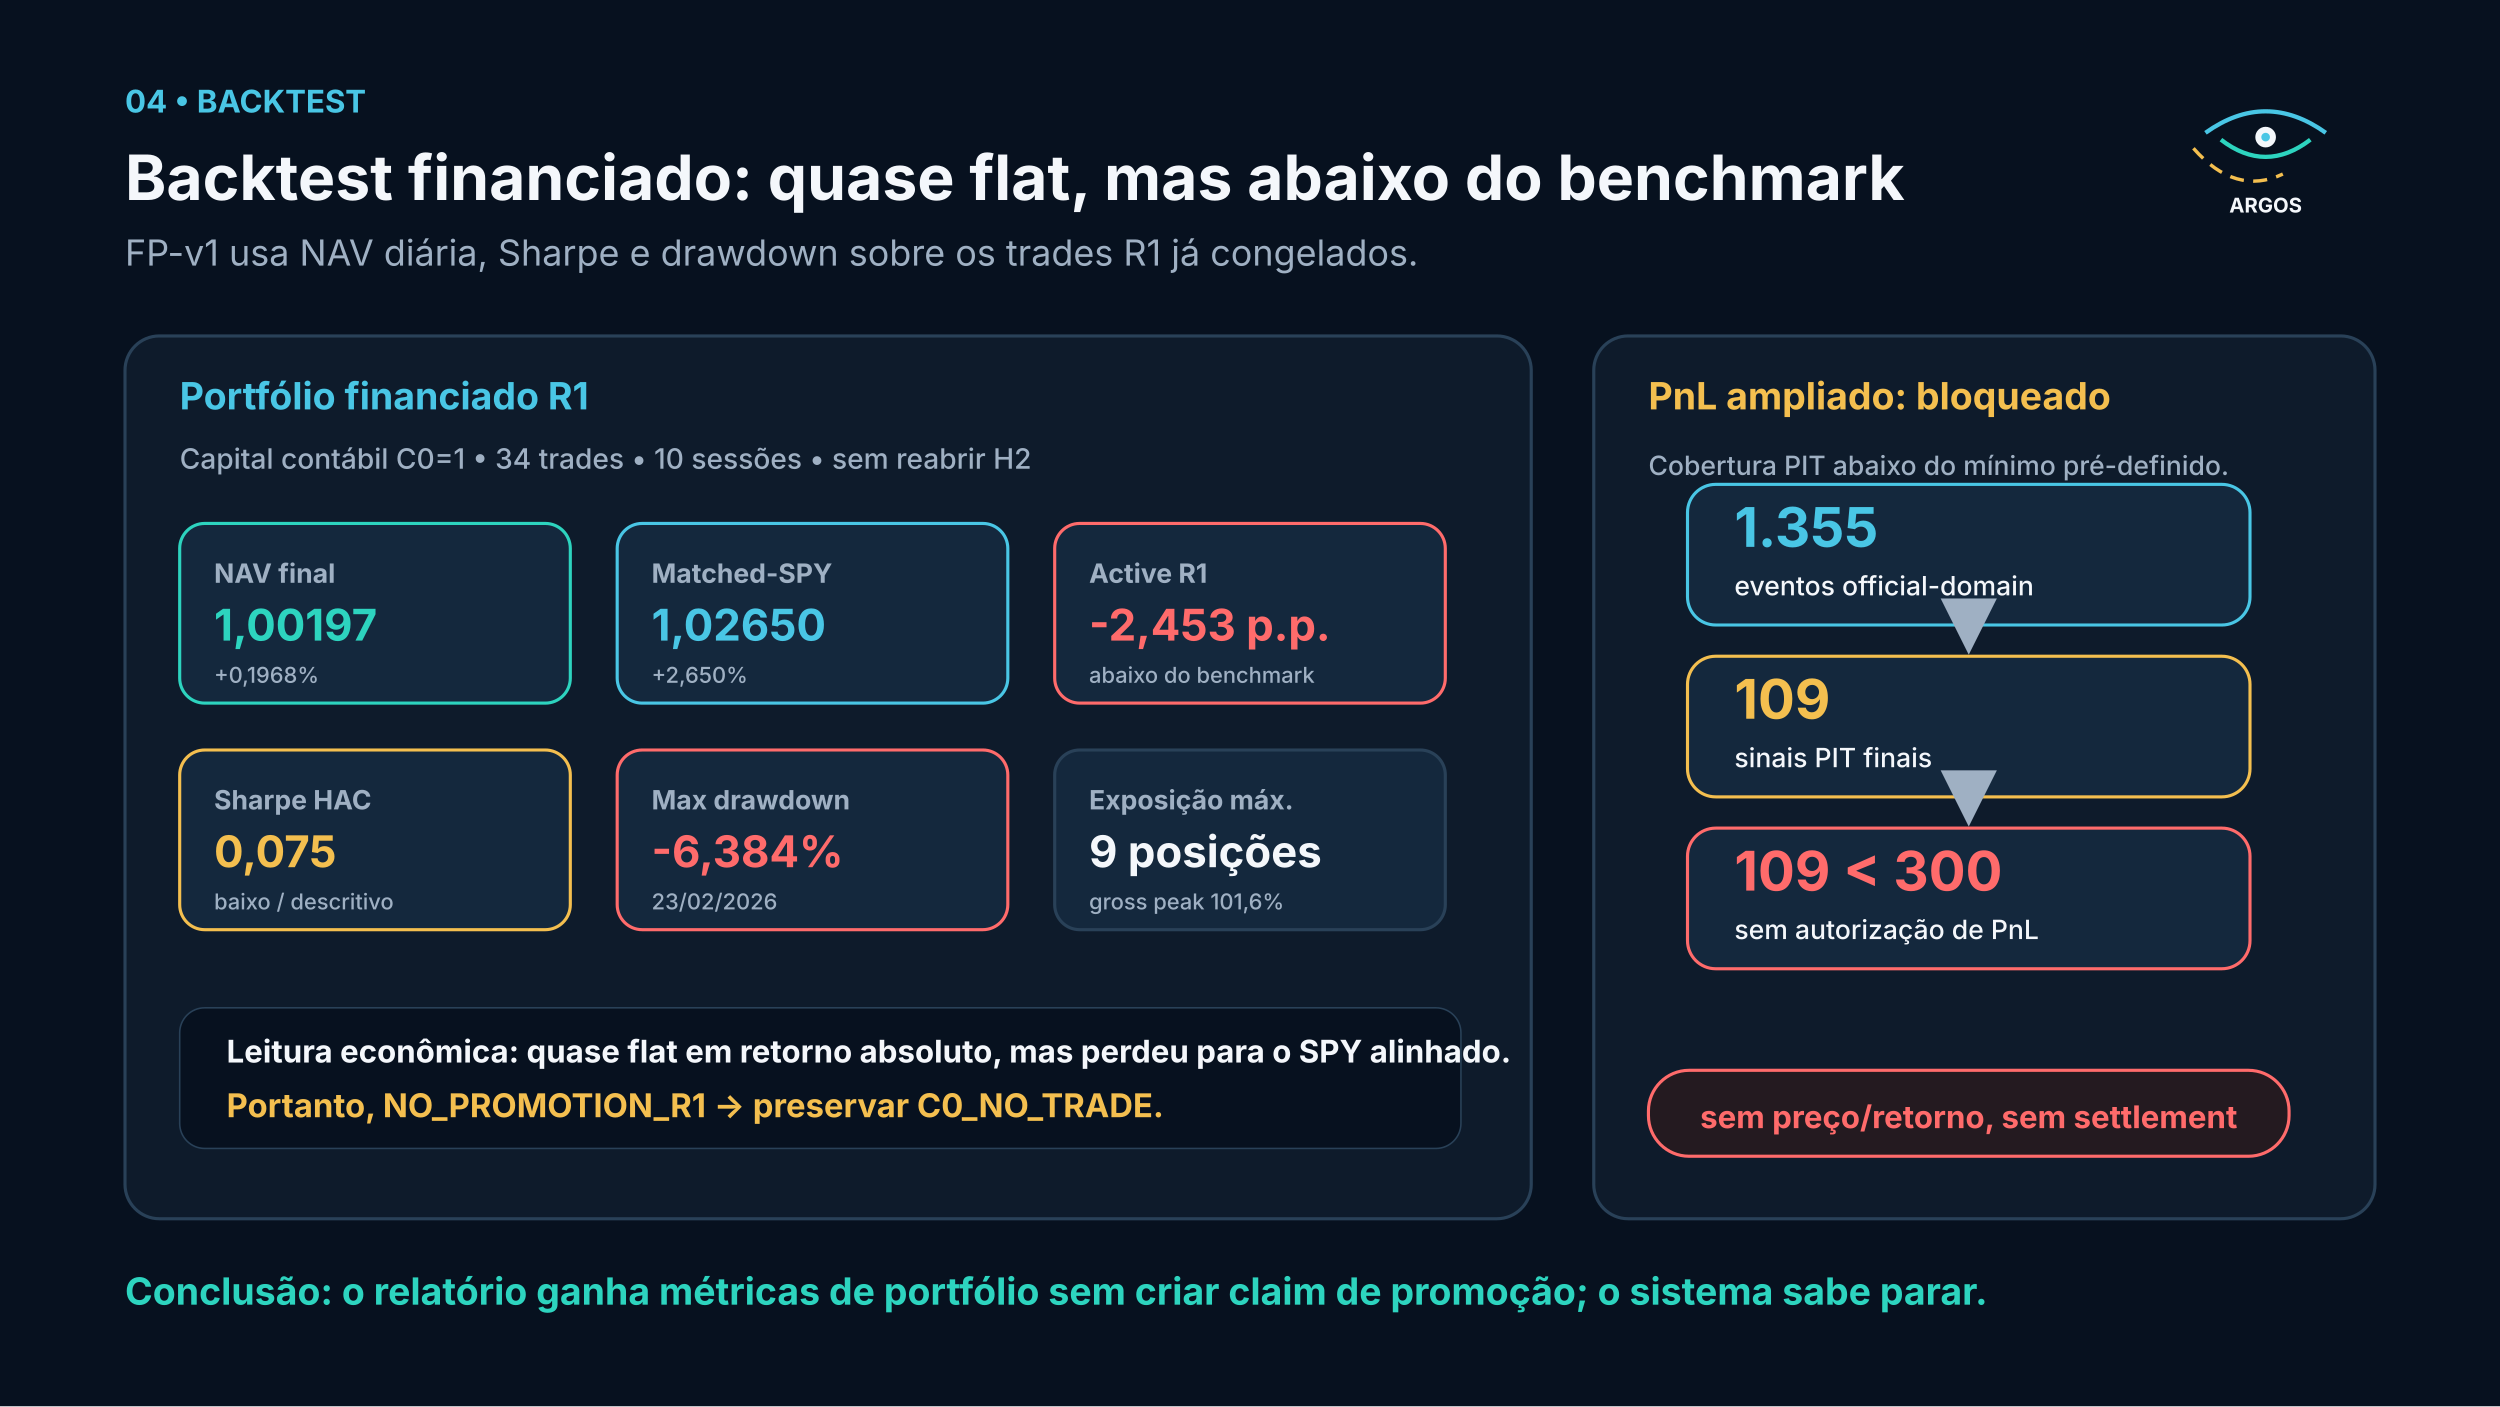
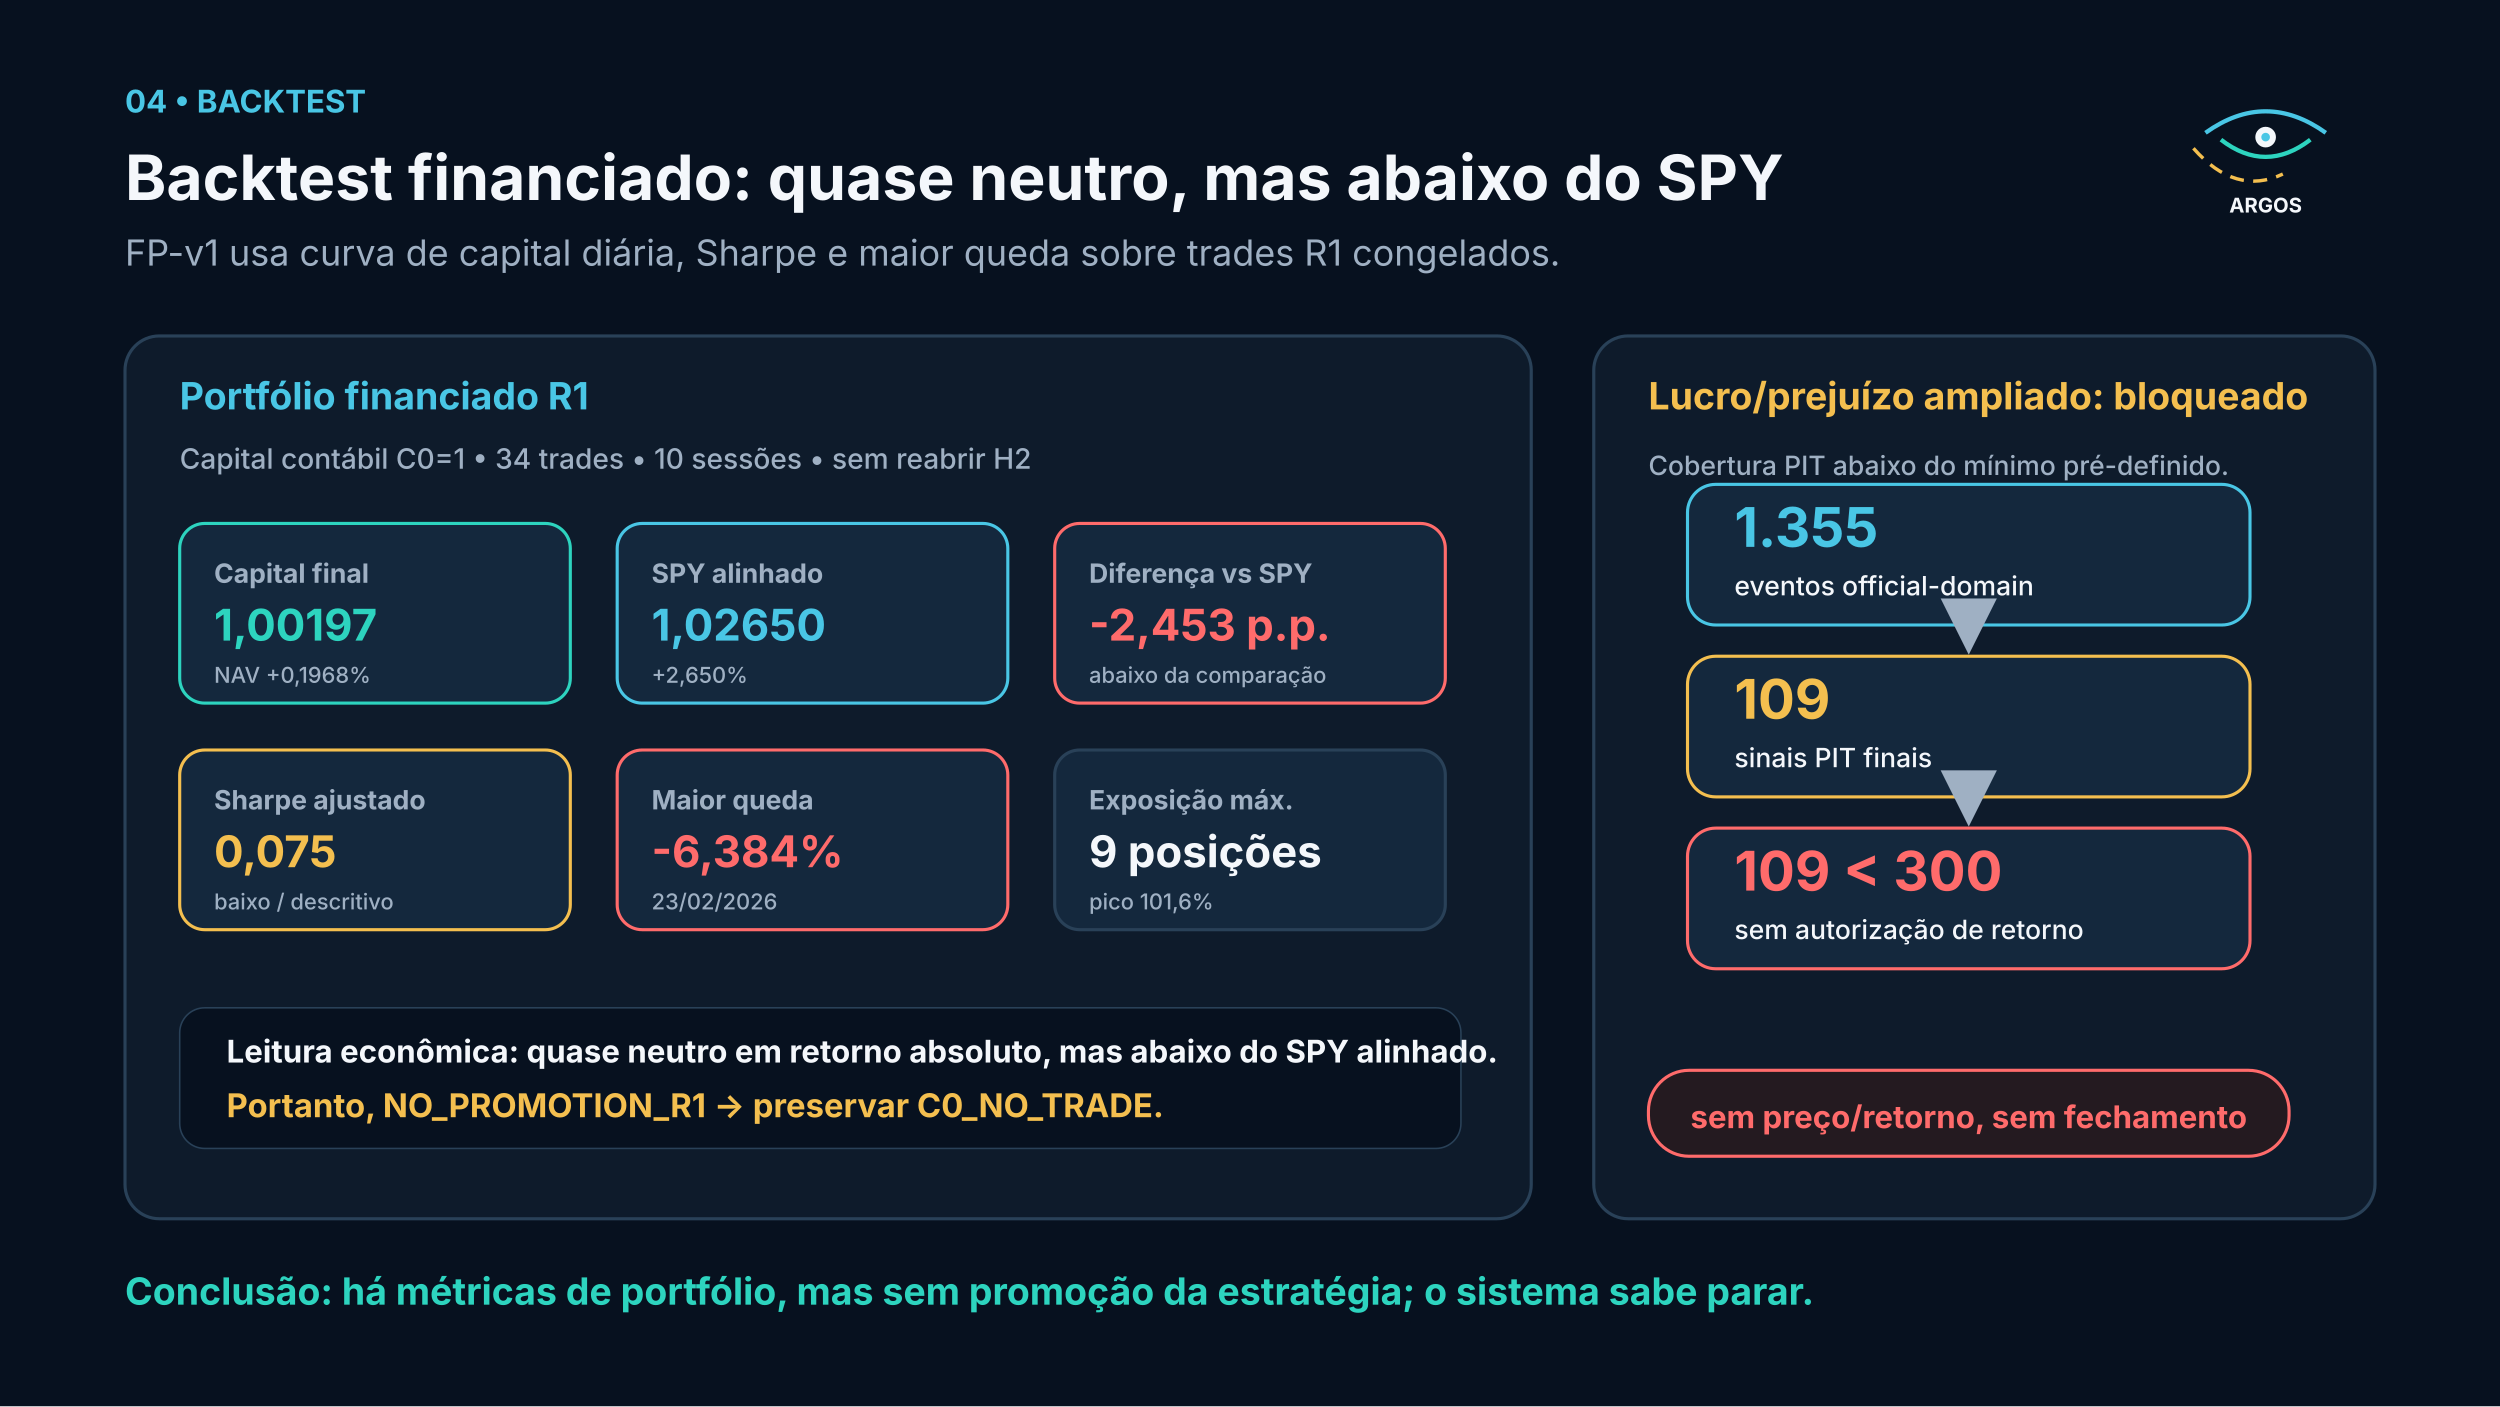
<svg xmlns="http://www.w3.org/2000/svg" width="1600" height="900" viewBox="0 0 1600 900">
  <defs>
    <marker id="arrow" markerWidth="12" markerHeight="12" refX="10" refY="6" orient="auto">
      <path d="M0,0 L12,6 L0,12 z" fill="#9FB0C3" />
    </marker>
    <marker id="arrowAmber" markerWidth="12" markerHeight="12" refX="10" refY="6" orient="auto">
      <path d="M0,0 L12,6 L0,12 z" fill="#F4BF4F" />
    </marker>
  </defs>
  <rect width="1600" height="900" fill="#07111F" />
  <text x="80" y="72" font-family="Inter,Segoe UI,Arial,sans-serif" font-size="20" font-weight="700" fill="#49C6E5" text-anchor="start">04 • BACKTEST</text>
-   <text x="80" y="128" font-family="Inter,Segoe UI,Arial,sans-serif" font-size="40" font-weight="700" fill="#F4F7FB" text-anchor="start">Backtest financiado: quase flat, mas abaixo do benchmark</text>
-   <text x="80" y="170" font-family="Inter,Segoe UI,Arial,sans-serif" font-size="23" font-weight="400" fill="#9FB0C3" text-anchor="start">FP-v1 usa NAV diária, Sharpe e drawdown sobre os trades R1 já congelados.</text>
+   <text x="80" y="128" font-family="Inter,Segoe UI,Arial,sans-serif" font-size="40" font-weight="700" fill="#F4F7FB" text-anchor="start">Backtest financiado: quase neutro, mas abaixo do SPY</text>
+   <text x="80" y="170" font-family="Inter,Segoe UI,Arial,sans-serif" font-size="23" font-weight="400" fill="#9FB0C3" text-anchor="start">FP-v1 usa curva de capital diária, Sharpe e maior queda sobre trades R1 congelados.</text>
  <path d="M 1411.5 85 Q 1450 57.5 1488.5 85" fill="none" stroke="#49C6E5" stroke-width="2.75" />
  <path d="M 1421.4 89.4 Q 1450 111.4 1478.6 89.4" fill="none" stroke="#2DD4BF" stroke-width="2.75" />
  <path d="M 1403.8 94.9 Q 1430.75 125.7 1461.0 111.4" fill="none" stroke="#F4BF4F" stroke-width="2.2" stroke-dasharray="9,6" />
  <circle cx="1450" cy="87.75" r="6.6" fill="#F4F7FB" />
  <circle cx="1450" cy="87.75" r="2.75" fill="#49C6E5" />
  <text x="1450" y="136" font-family="Inter,Segoe UI,Arial,sans-serif" font-size="13" font-weight="700" fill="#F4F7FB" text-anchor="middle">ARGOS</text>
  <rect x="80" y="215" width="900" height="565" rx="22" fill="#0E1B2B" stroke="#294158" stroke-width="2" />
  <text x="115" y="262" font-family="Inter,Segoe UI,Arial,sans-serif" font-size="24" font-weight="700" fill="#49C6E5" text-anchor="start">Portfólio financiado R1</text>
  <text x="115" y="300" font-family="Inter,Segoe UI,Arial,sans-serif" font-size="18" font-weight="500" fill="#9FB0C3" text-anchor="start">Capital contábil C0=1 • 34 trades • 10 sessões • sem reabrir H2</text>
  <rect x="115" y="335" width="250" height="115" rx="16" fill="#14283D" stroke="#2DD4BF" stroke-width="2" />
-   <text x="137" y="373" font-family="Inter,Segoe UI,Arial,sans-serif" font-size="17" font-weight="700" fill="#9FB0C3" text-anchor="start">NAV final</text>
+   <text x="137" y="373" font-family="Inter,Segoe UI,Arial,sans-serif" font-size="17" font-weight="700" fill="#9FB0C3" text-anchor="start">Capital final</text>
  <text x="137" y="410" font-family="Inter,Segoe UI,Arial,sans-serif" font-size="28" font-weight="700" fill="#2DD4BF" text-anchor="start">1,00197</text>
-   <text x="137" y="437" font-family="Inter,Segoe UI,Arial,sans-serif" font-size="14" font-weight="500" fill="#9FB0C3" text-anchor="start">+0,1968%</text>
+   <text x="137" y="437" font-family="Inter,Segoe UI,Arial,sans-serif" font-size="14" font-weight="500" fill="#9FB0C3" text-anchor="start">NAV +0,1968%</text>
  <rect x="395" y="335" width="250" height="115" rx="16" fill="#14283D" stroke="#49C6E5" stroke-width="2" />
-   <text x="417" y="373" font-family="Inter,Segoe UI,Arial,sans-serif" font-size="17" font-weight="700" fill="#9FB0C3" text-anchor="start">Matched-SPY</text>
+   <text x="417" y="373" font-family="Inter,Segoe UI,Arial,sans-serif" font-size="17" font-weight="700" fill="#9FB0C3" text-anchor="start">SPY alinhado</text>
  <text x="417" y="410" font-family="Inter,Segoe UI,Arial,sans-serif" font-size="28" font-weight="700" fill="#49C6E5" text-anchor="start">1,02650</text>
  <text x="417" y="437" font-family="Inter,Segoe UI,Arial,sans-serif" font-size="14" font-weight="500" fill="#9FB0C3" text-anchor="start">+2,650%</text>
  <rect x="675" y="335" width="250" height="115" rx="16" fill="#14283D" stroke="#FF6B6B" stroke-width="2" />
-   <text x="697" y="373" font-family="Inter,Segoe UI,Arial,sans-serif" font-size="17" font-weight="700" fill="#9FB0C3" text-anchor="start">Active R1</text>
+   <text x="697" y="373" font-family="Inter,Segoe UI,Arial,sans-serif" font-size="17" font-weight="700" fill="#9FB0C3" text-anchor="start">Diferença vs SPY</text>
  <text x="697" y="410" font-family="Inter,Segoe UI,Arial,sans-serif" font-size="28" font-weight="700" fill="#FF6B6B" text-anchor="start">-2,453 p.p.</text>
-   <text x="697" y="437" font-family="Inter,Segoe UI,Arial,sans-serif" font-size="14" font-weight="500" fill="#9FB0C3" text-anchor="start">abaixo do benchmark</text>
+   <text x="697" y="437" font-family="Inter,Segoe UI,Arial,sans-serif" font-size="14" font-weight="500" fill="#9FB0C3" text-anchor="start">abaixo da comparação</text>
  <rect x="115" y="480" width="250" height="115" rx="16" fill="#14283D" stroke="#F4BF4F" stroke-width="2" />
-   <text x="137" y="518" font-family="Inter,Segoe UI,Arial,sans-serif" font-size="17" font-weight="700" fill="#9FB0C3" text-anchor="start">Sharpe HAC</text>
+   <text x="137" y="518" font-family="Inter,Segoe UI,Arial,sans-serif" font-size="17" font-weight="700" fill="#9FB0C3" text-anchor="start">Sharpe ajustado</text>
  <text x="137" y="555" font-family="Inter,Segoe UI,Arial,sans-serif" font-size="28" font-weight="700" fill="#F4BF4F" text-anchor="start">0,075</text>
  <text x="137" y="582" font-family="Inter,Segoe UI,Arial,sans-serif" font-size="14" font-weight="500" fill="#9FB0C3" text-anchor="start">baixo / descritivo</text>
  <rect x="395" y="480" width="250" height="115" rx="16" fill="#14283D" stroke="#FF6B6B" stroke-width="2" />
-   <text x="417" y="518" font-family="Inter,Segoe UI,Arial,sans-serif" font-size="17" font-weight="700" fill="#9FB0C3" text-anchor="start">Max drawdown</text>
+   <text x="417" y="518" font-family="Inter,Segoe UI,Arial,sans-serif" font-size="17" font-weight="700" fill="#9FB0C3" text-anchor="start">Maior queda</text>
  <text x="417" y="555" font-family="Inter,Segoe UI,Arial,sans-serif" font-size="28" font-weight="700" fill="#FF6B6B" text-anchor="start">-6,384%</text>
  <text x="417" y="582" font-family="Inter,Segoe UI,Arial,sans-serif" font-size="14" font-weight="500" fill="#9FB0C3" text-anchor="start">23/02/2026</text>
  <rect x="675" y="480" width="250" height="115" rx="16" fill="#14283D" stroke="#294158" stroke-width="2" />
  <text x="697" y="518" font-family="Inter,Segoe UI,Arial,sans-serif" font-size="17" font-weight="700" fill="#9FB0C3" text-anchor="start">Exposição máx.</text>
  <text x="697" y="555" font-family="Inter,Segoe UI,Arial,sans-serif" font-size="28" font-weight="700" fill="#F4F7FB" text-anchor="start">9 posições</text>
-   <text x="697" y="582" font-family="Inter,Segoe UI,Arial,sans-serif" font-size="14" font-weight="500" fill="#9FB0C3" text-anchor="start">gross peak 101,6%</text>
+   <text x="697" y="582" font-family="Inter,Segoe UI,Arial,sans-serif" font-size="14" font-weight="500" fill="#9FB0C3" text-anchor="start">pico 101,6%</text>
  <rect x="115" y="645" width="820" height="90" rx="16" fill="#07111F" stroke="#294158" stroke-width="1" />
-   <text x="145" y="680" font-family="Inter,Segoe UI,Arial,sans-serif" font-size="20" font-weight="700" fill="#F4F7FB" text-anchor="start">Leitura econômica: quase flat em retorno absoluto, mas perdeu para o SPY alinhado.</text>
+   <text x="145" y="680" font-family="Inter,Segoe UI,Arial,sans-serif" font-size="20" font-weight="700" fill="#F4F7FB" text-anchor="start">Leitura econômica: quase neutro em retorno absoluto, mas abaixo do SPY alinhado.</text>
  <text x="145" y="715" font-family="Inter,Segoe UI,Arial,sans-serif" font-size="21" font-weight="700" fill="#F4BF4F" text-anchor="start">Portanto, NO_PROMOTION_R1 → preservar C0_NO_TRADE.</text>
  <rect x="1020" y="215" width="500" height="565" rx="22" fill="#0E1B2B" stroke="#294158" stroke-width="2" />
-   <text x="1055" y="262" font-family="Inter,Segoe UI,Arial,sans-serif" font-size="24" font-weight="700" fill="#F4BF4F" text-anchor="start">PnL ampliado: bloqueado</text>
+   <text x="1055" y="262" font-family="Inter,Segoe UI,Arial,sans-serif" font-size="24" font-weight="700" fill="#F4BF4F" text-anchor="start">Lucro/prejuízo ampliado: bloqueado</text>
  <text x="1055" y="304" font-family="Inter,Segoe UI,Arial,sans-serif" font-size="17" font-weight="500" fill="#9FB0C3" text-anchor="start">Cobertura PIT abaixo do mínimo pré-definido.</text>
  <rect x="1080" y="310" width="360" height="90" rx="18" fill="#14283D" stroke="#49C6E5" stroke-width="2" />
  <text x="1110" y="350" font-family="Inter,Segoe UI,Arial,sans-serif" font-size="35" font-weight="700" fill="#49C6E5" text-anchor="start">1.355</text>
  <text x="1110" y="381" font-family="Inter,Segoe UI,Arial,sans-serif" font-size="17" font-weight="500" fill="#F4F7FB" text-anchor="start">eventos official-domain</text>
  <line x1="1260" y1="408" x2="1260" y2="413" stroke="#9FB0C3" stroke-width="3" marker-end="url(#arrow)" />
  <rect x="1080" y="420" width="360" height="90" rx="18" fill="#14283D" stroke="#F4BF4F" stroke-width="2" />
  <text x="1110" y="460" font-family="Inter,Segoe UI,Arial,sans-serif" font-size="35" font-weight="700" fill="#F4BF4F" text-anchor="start">109</text>
  <text x="1110" y="491" font-family="Inter,Segoe UI,Arial,sans-serif" font-size="17" font-weight="500" fill="#F4F7FB" text-anchor="start">sinais PIT finais</text>
  <line x1="1260" y1="518" x2="1260" y2="523" stroke="#9FB0C3" stroke-width="3" marker-end="url(#arrow)" />
  <rect x="1080" y="530" width="360" height="90" rx="18" fill="#14283D" stroke="#FF6B6B" stroke-width="2" />
  <text x="1110" y="570" font-family="Inter,Segoe UI,Arial,sans-serif" font-size="35" font-weight="700" fill="#FF6B6B" text-anchor="start">109 &lt; 300</text>
-   <text x="1110" y="601" font-family="Inter,Segoe UI,Arial,sans-serif" font-size="17" font-weight="500" fill="#F4F7FB" text-anchor="start">sem autorização de PnL</text>
+   <text x="1110" y="601" font-family="Inter,Segoe UI,Arial,sans-serif" font-size="17" font-weight="500" fill="#F4F7FB" text-anchor="start">sem autorização de retorno</text>
  <rect x="1055" y="685" width="410" height="55" rx="26" fill="#241A20" stroke="#FF6B6B" stroke-width="2" />
-   <text x="1260" y="722" font-family="Inter,Segoe UI,Arial,sans-serif" font-size="20" font-weight="700" fill="#FF6B6B" text-anchor="middle">sem preço/retorno, sem settlement</text>
-   <text x="80" y="835" font-family="Inter,Segoe UI,Arial,sans-serif" font-size="24" font-weight="700" fill="#2DD4BF" text-anchor="start">Conclusão: o relatório ganha métricas de portfólio sem criar claim de promoção; o sistema sabe parar.</text>
+   <text x="1260" y="722" font-family="Inter,Segoe UI,Arial,sans-serif" font-size="20" font-weight="700" fill="#FF6B6B" text-anchor="middle">sem preço/retorno, sem fechamento</text>
+   <text x="80" y="835" font-family="Inter,Segoe UI,Arial,sans-serif" font-size="24" font-weight="700" fill="#2DD4BF" text-anchor="start">Conclusão: há métricas de portfólio, mas sem promoção da estratégia; o sistema sabe parar.</text>
</svg>
